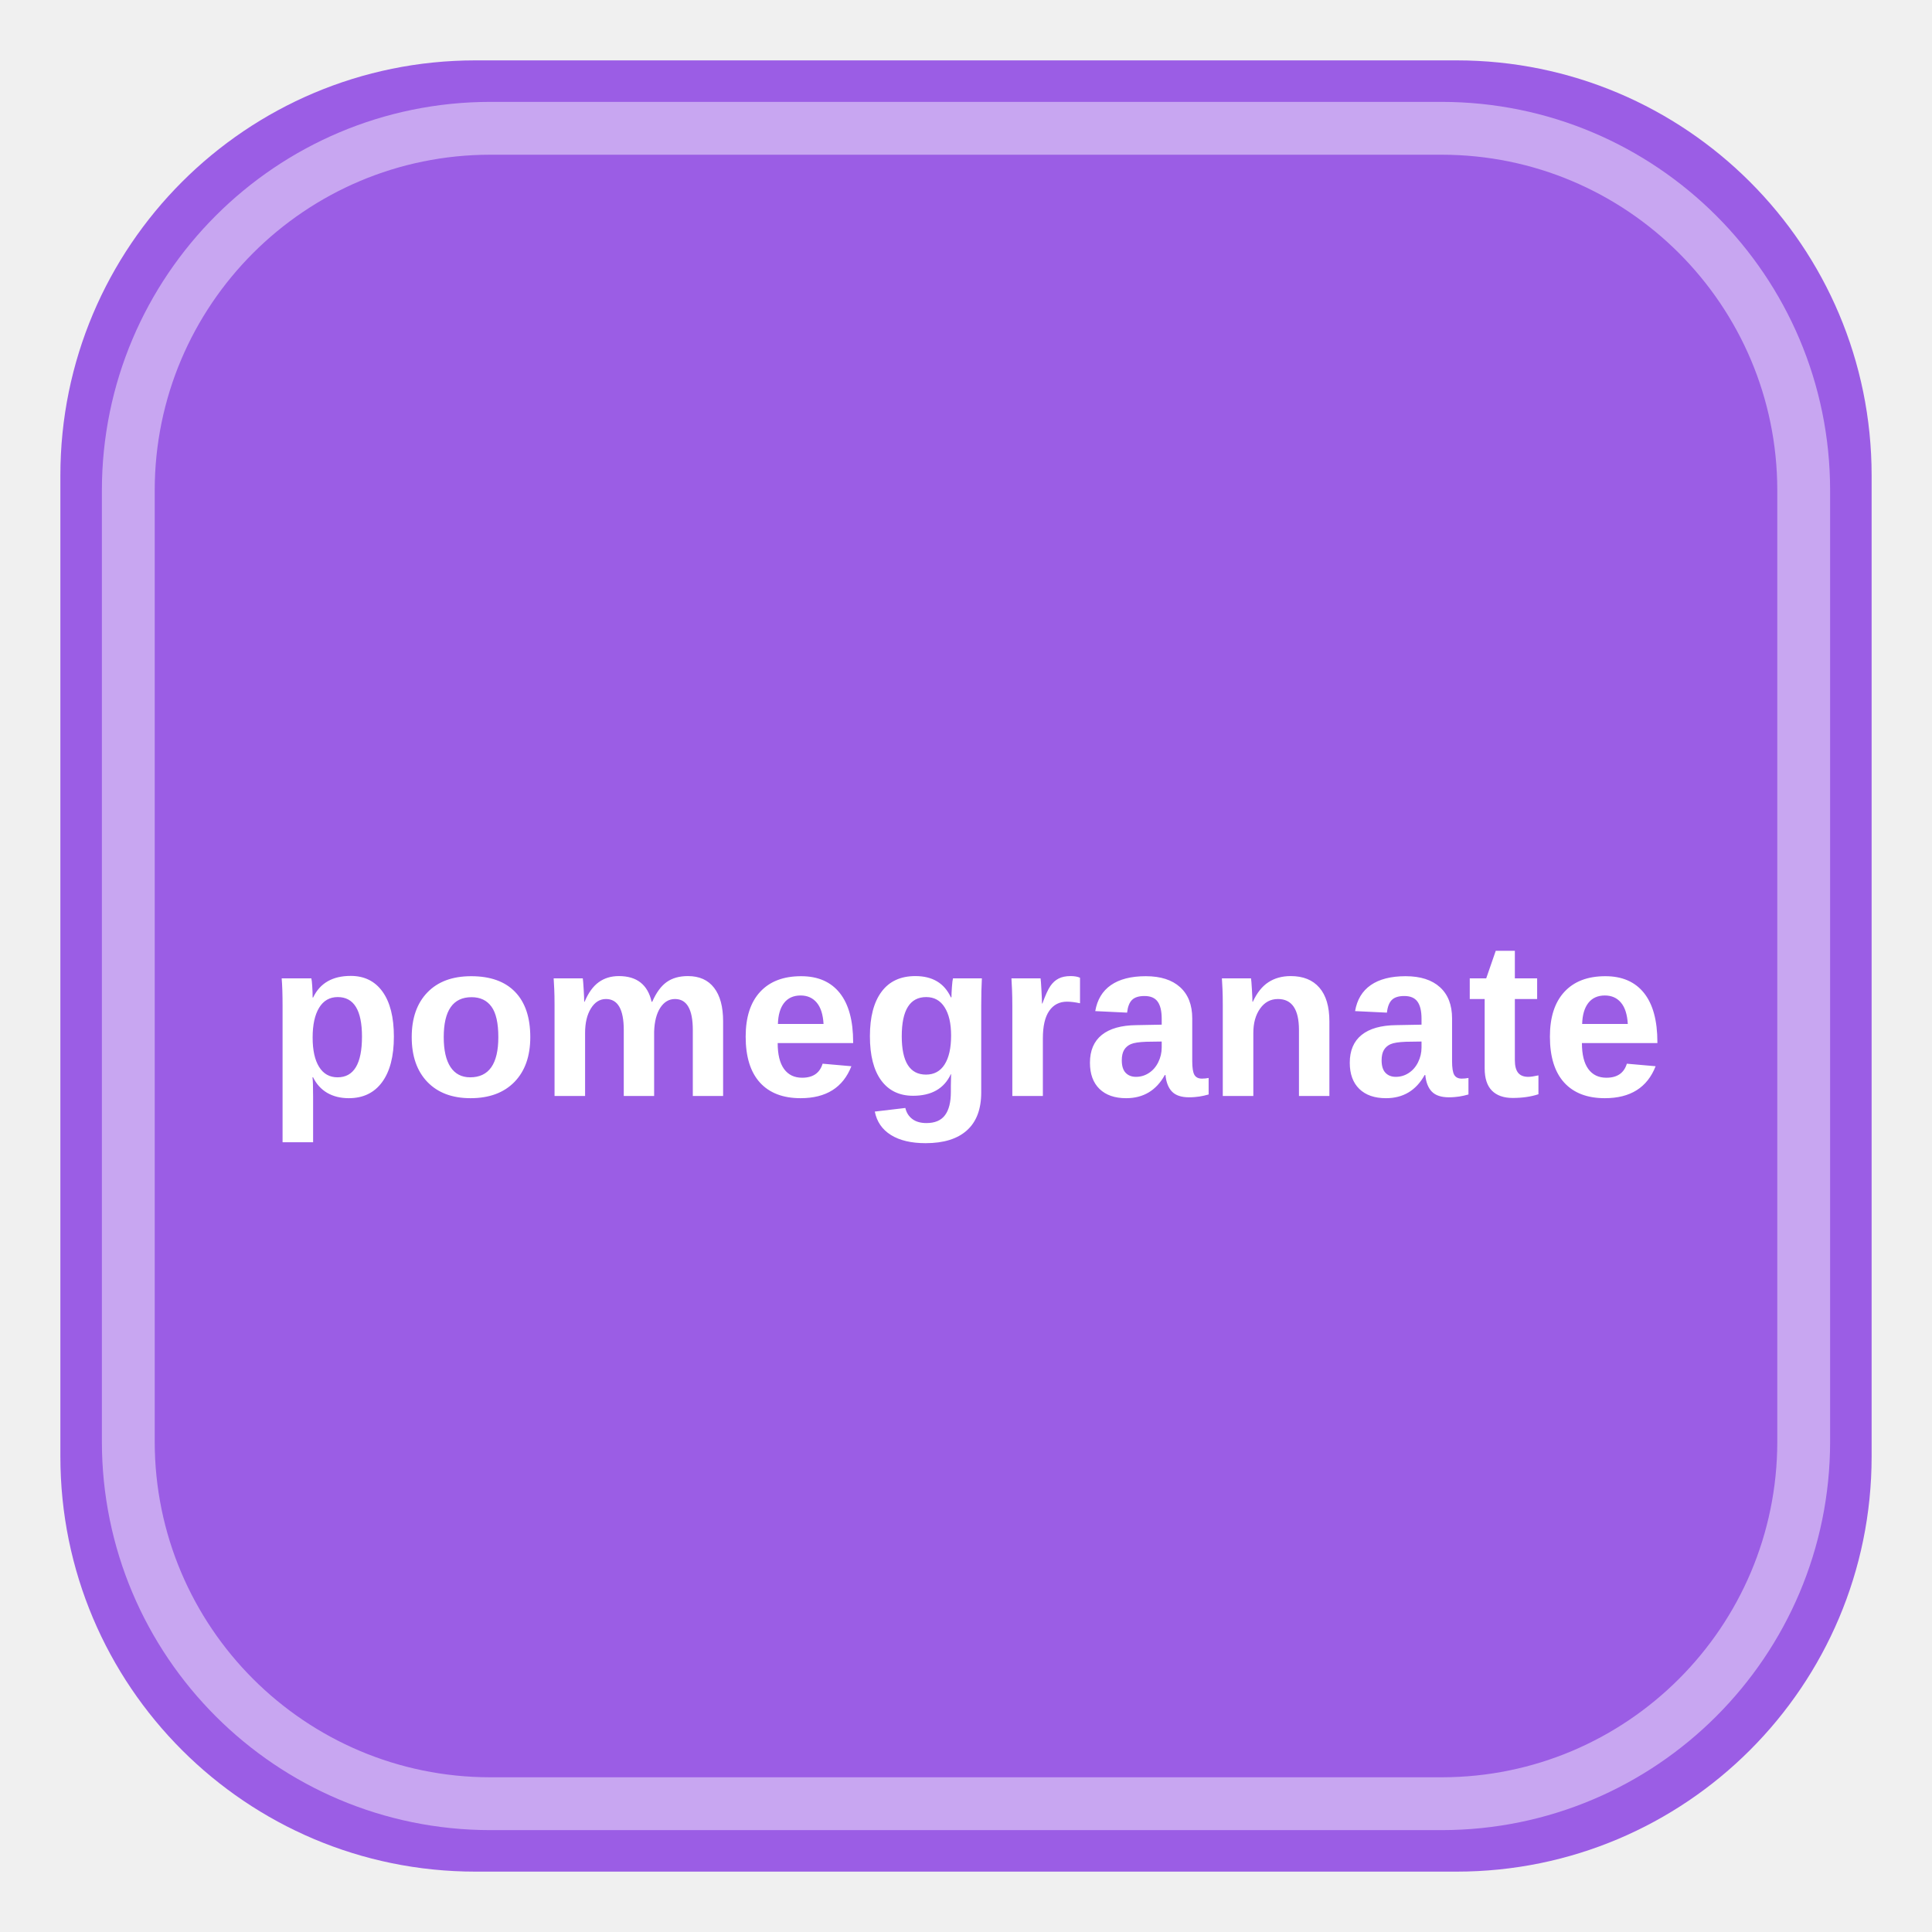
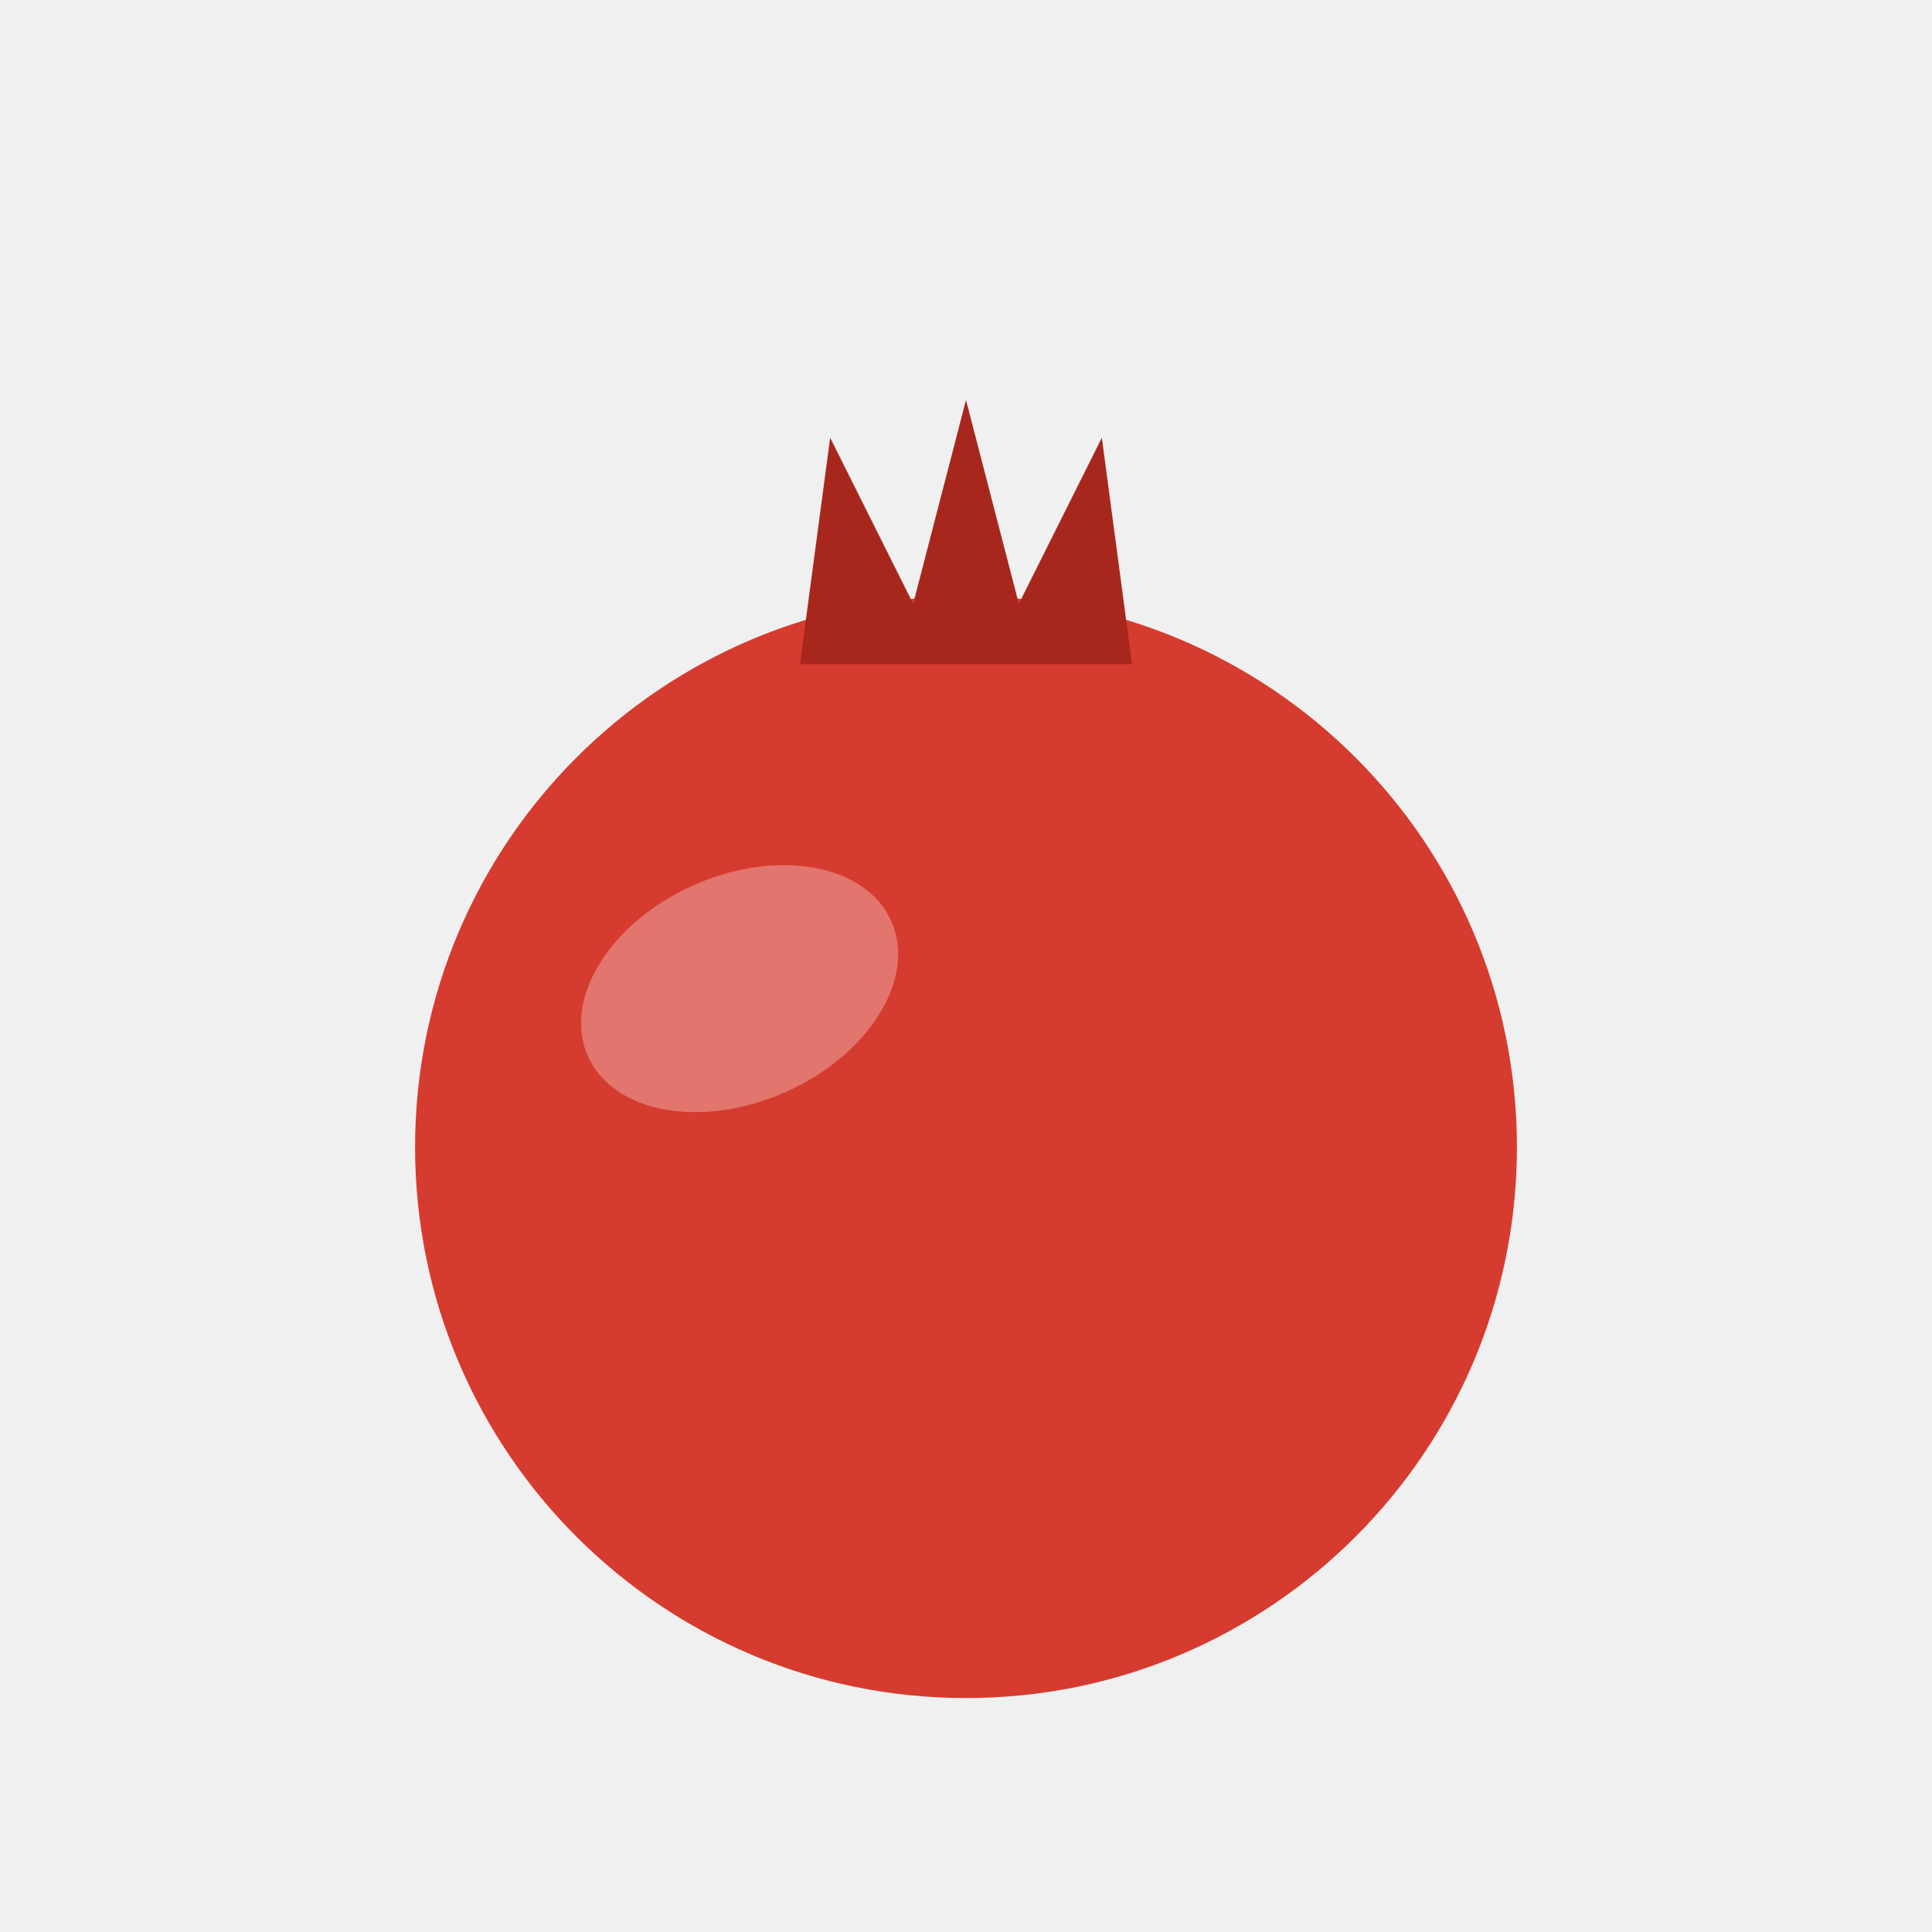
<svg xmlns="http://www.w3.org/2000/svg" width="512" height="512" viewBox="0 0 512 512">
-   <rect x="16" y="16" width="480" height="480" rx="110" fill="#9B5DE5" />
-   <rect x="34" y="34" width="444" height="444" rx="96" fill="none" stroke="rgba(255,255,255,0.45)" stroke-width="14" />
-   <text x="256" y="270" font-family="Arial, Helvetica, sans-serif" font-weight="bold" font-size="59" fill="#FFFFFF" text-anchor="middle" dominant-baseline="central">pomegranate</text>
+   <circle cx="256" cy="304" r="146" fill="#D63B2F" />
+   <path d="M212 176 L220 116 L242 160 L256 106 L270 160 L292 116 L300 176 Z" fill="#A8271D" />
+   <ellipse cx="196" cy="262" rx="44" ry="30" fill="#FFFFFF" opacity="0.3" transform="rotate(-24 196 262)" />
</svg>
